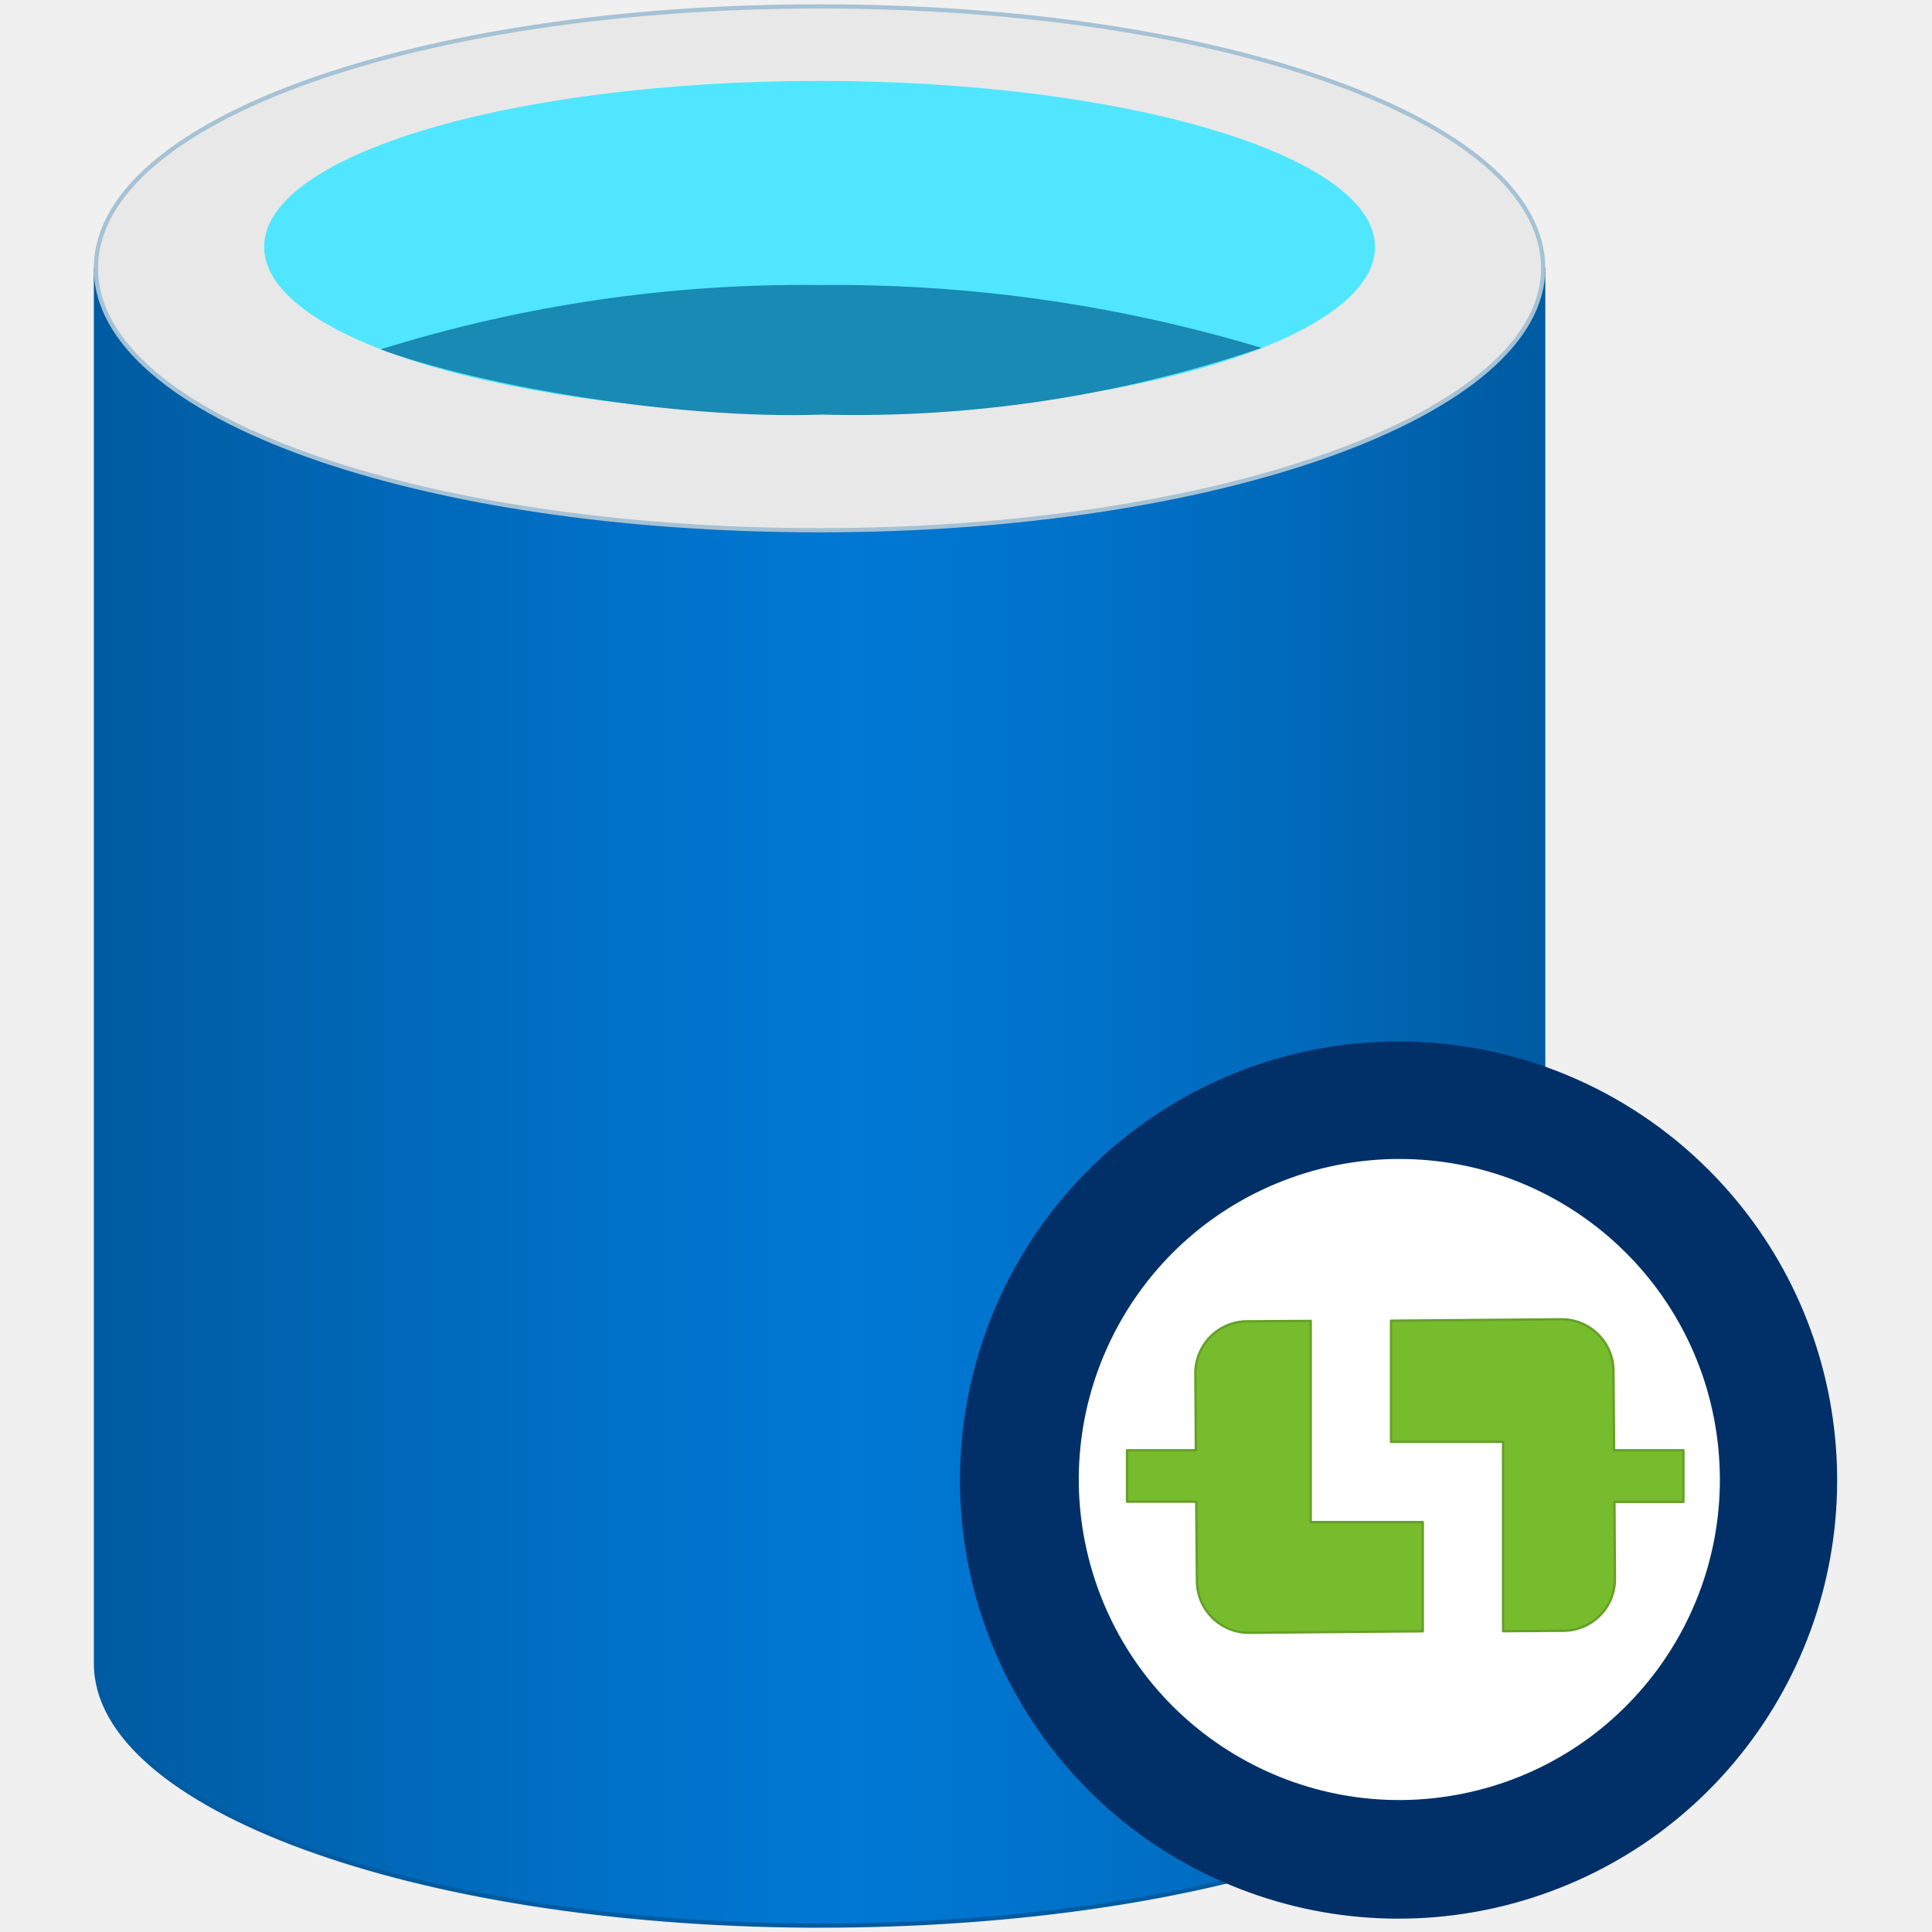
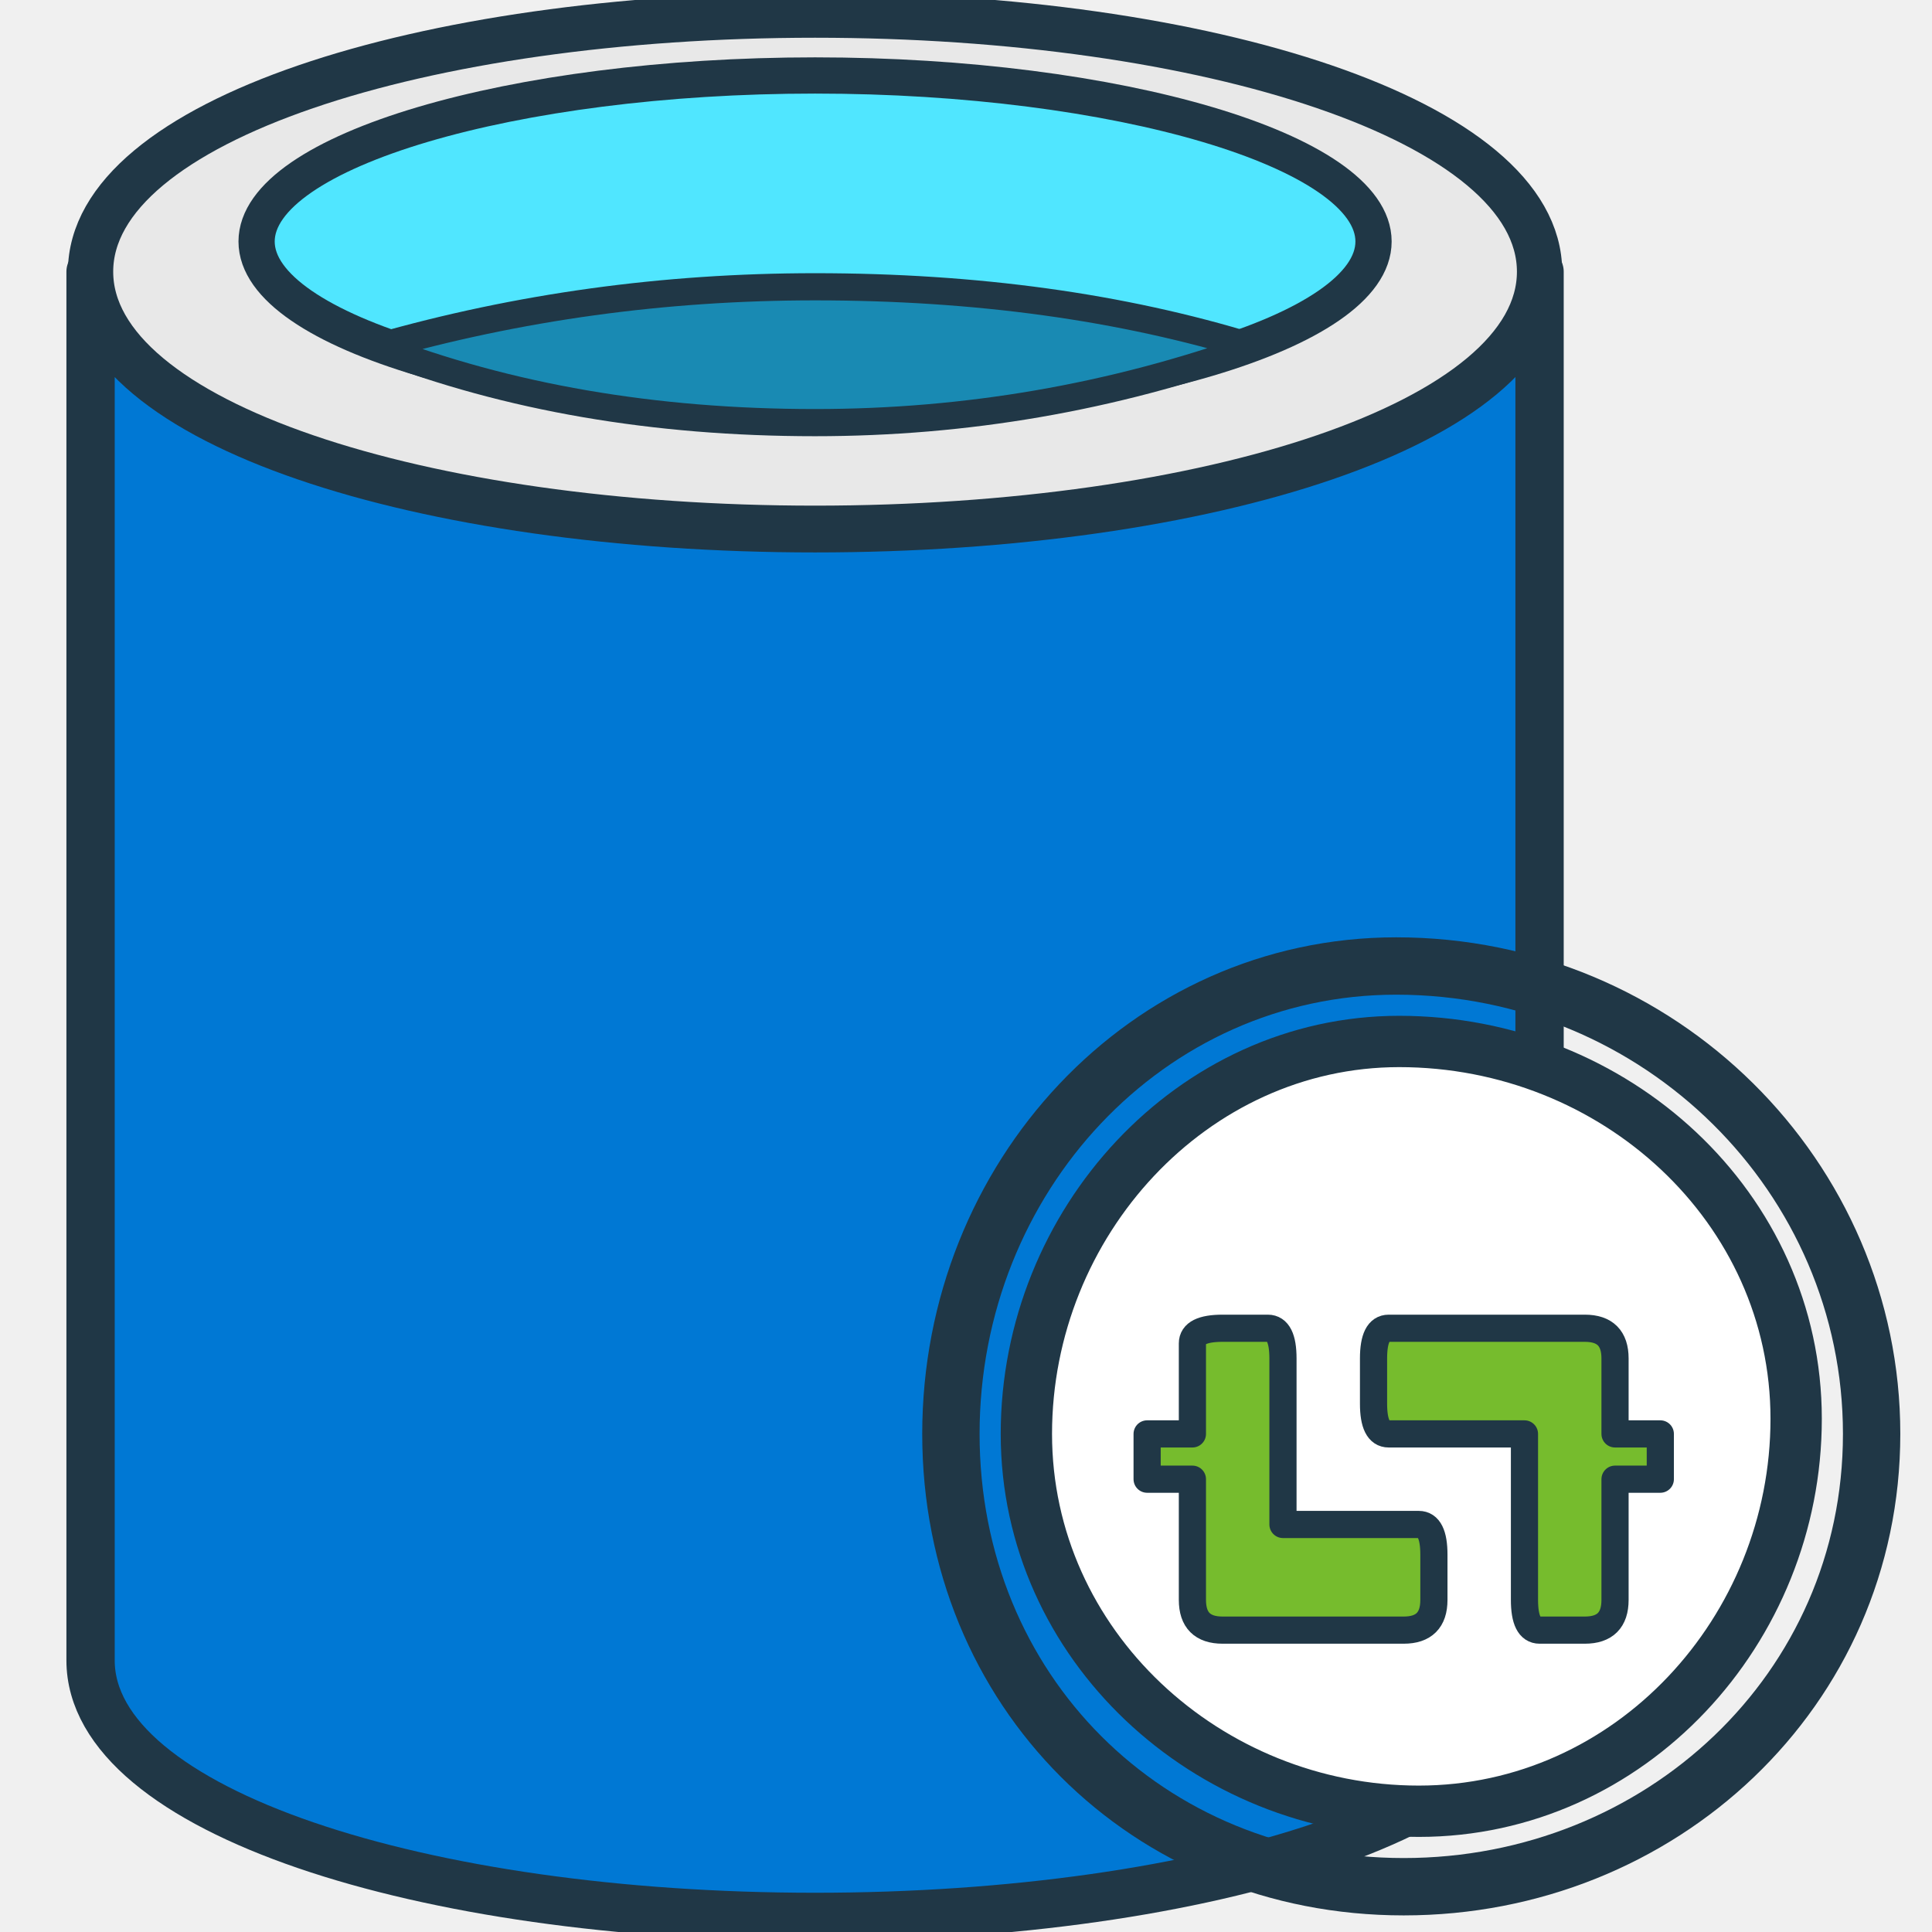
- <svg xmlns="http://www.w3.org/2000/svg" width="128" height="128" viewBox="0 0 128 128">
-   <defs>
-     <linearGradient id="bodyGradient" x1="4.969" y1="45.222" x2="79.875" y2="45.222" gradientTransform="matrix(1, 0, 0, -1, 0, 102)" gradientUnits="userSpaceOnUse">
-       <stop offset="0" stop-color="#005ba1" />
-       <stop offset="0.07" stop-color="#0060a9" />
-       <stop offset="0.36" stop-color="#0071c8" />
-       <stop offset="0.52" stop-color="#0078d4" />
-       <stop offset="0.64" stop-color="#0074cd" />
-       <stop offset="0.82" stop-color="#006abb" />
-       <stop offset="1" stop-color="#005ba1" />
-     </linearGradient>
-   </defs>
-   <g transform="scale(1.28)">
-     <path d="M42.425,27.445c-20.686,0-37.456-5.843-37.456-13.557V86.112c0,7.421,16.478,13.439,36.93,13.556h.526c20.681,0,37.45-5.843,37.45-13.556V13.888C79.875,21.426,63.106,27.445,42.425,27.445Z" fill="url(#bodyGradient)" stroke="#005ba1" stroke-width=".22" stroke-linejoin="round" />
-     <path d="M79.875,13.888c0,7.538-16.769,13.557-37.45,13.557S4.965,21.6,4.965,13.888,21.735.332,42.425.332,79.875,6.175,79.875,13.888Z" fill="#e8e8e8" stroke="#a6c2d5" stroke-width=".22" />
-     <path d="M71.17,12.777c0,4.793-12.914,8.649-28.749,8.649S13.672,17.57,13.672,12.777,26.586,4.188,42.421,4.188,71.17,8.045,71.17,12.777Z" fill="#50e6ff" />
-     <path d="M42.425,14.752A73.46,73.46,0,0,0,19.7,18.083c4.985,1.839,15.164,3.645,22.866,3.376A65.267,65.267,0,0,0,65.3,18.008,76.58,76.58,0,0,0,42.425,14.752Z" fill="#198ab3" />
-     <path d="M72.89,96.218A19.635,19.635,0,1,0,53.255,76.583,19.635,19.635,0,0,0,72.89,96.218Z" fill="#fff" />
-     <path d="M72.421,59.928A16.65,16.65,0,1,1,66.047,61.2,16.656,16.656,0,0,1,72.421,59.928Zm0-5.96A22.64,22.64,0,1,0,88.4,60.6,22.609,22.609,0,0,0,72.421,53.968Z" fill="#003067" stroke="#003067" stroke-width=".12" stroke-linejoin="round" />
-     <path d="M61.953,81.844a2.689,2.689,0,0,0,2.682,2.669h.018l8.991-.078V78.782h-5.8V68.369l-3.3.02a2.681,2.681,0,0,0-2.473,1.676,2.7,2.7,0,0,0-.2,1.031l.027,3.97H58.334v2.662h3.583Z" fill="#76bc2d" stroke="#659f27" stroke-width=".12" stroke-linejoin="round" />
-     <path d="M83.513,70.954a2.689,2.689,0,0,0-2.682-2.669h-.018L72,68.359v6.272h5.8v9.8l3.121-.02a2.683,2.683,0,0,0,2.669-2.7l-.027-3.974h3.571V75.066H83.546Z" fill="#76bc2d" stroke="#659f27" stroke-width=".12" stroke-linejoin="round" />
-   </g>​
+ <svg xmlns="http://www.w3.org/2000/svg" width="128" height="128" viewBox="0 0 128 128" fill="none" stroke-linecap="round" stroke-linejoin="round" role="img" aria-labelledby="title desc">
+   <path d="M6 18            C6 28 28 35 54 35            C80 35 102 28 102 18            L102 110            C102 120 80 127 54 127            C28 127 6 120 6 110 Z" fill="#0078D4" stroke="#203746" stroke-width="3.2" />
+   <path d="M6 18            C6 8 28 1 54 1            C80 1 102 8 102 18            C102 28 80 35 54 35            C28 35 6 28 6 18 Z" fill="#E8E8E8" stroke="#203746" stroke-width="3" />
+   <path d="M17 16            C17 10 34 5 54 5            C74 5 91 10 91 16            C91 22 74 27 54 27            C34 27 17 22 17 16 Z" fill="#50E6FF" stroke="#203746" stroke-width="2.4" />
+   <path d="M25 23            Q39 19 54 19            Q70 19 83 23            Q69 28 54 28            Q38 28 25 23 Z" fill="#198AB3" stroke="#203746" stroke-width="1.8" />
+   <path d="M92.7 69            C107 69 119 80 119 94            C119 108 108 120 94 120            C80 120 68 109 68 95            C68 81 79 69 92.7 69 Z" fill="#FFFFFF" stroke="#203746" stroke-width="3.4" />
+   <path d="M92.5 64            C110 64 124 78 124 95            C124 112 110 125 93 125            C76 125 63 112 63 95            C63 78 76 64 92.5 64 Z" stroke="#203746" stroke-width="3.8" />
+   <path d="M79 89            Q79 88 81 88            L84 88            Q85 88 85 90            L85 101            L94 101            Q95 101 95 103            L95 106            Q95 108 93 108            L81 108            Q79 108 79 106            L79 98            L76 98            L76 95            L79 95 Z" fill="#76BC2D" stroke="#203746" stroke-width="1.8" />
+   <path d="M92 88            L105 88            Q107 88 107 90            L107 95            L110 95            L110 98            L107 98            L107 106            Q107 108 105 108            L102 108            Q101 108 101 106            L101 95            L92 95            Q91 95 91 93            L91 90            Q91 88 92 88 Z" fill="#76BC2D" stroke="#203746" stroke-width="1.8" />
</svg>
